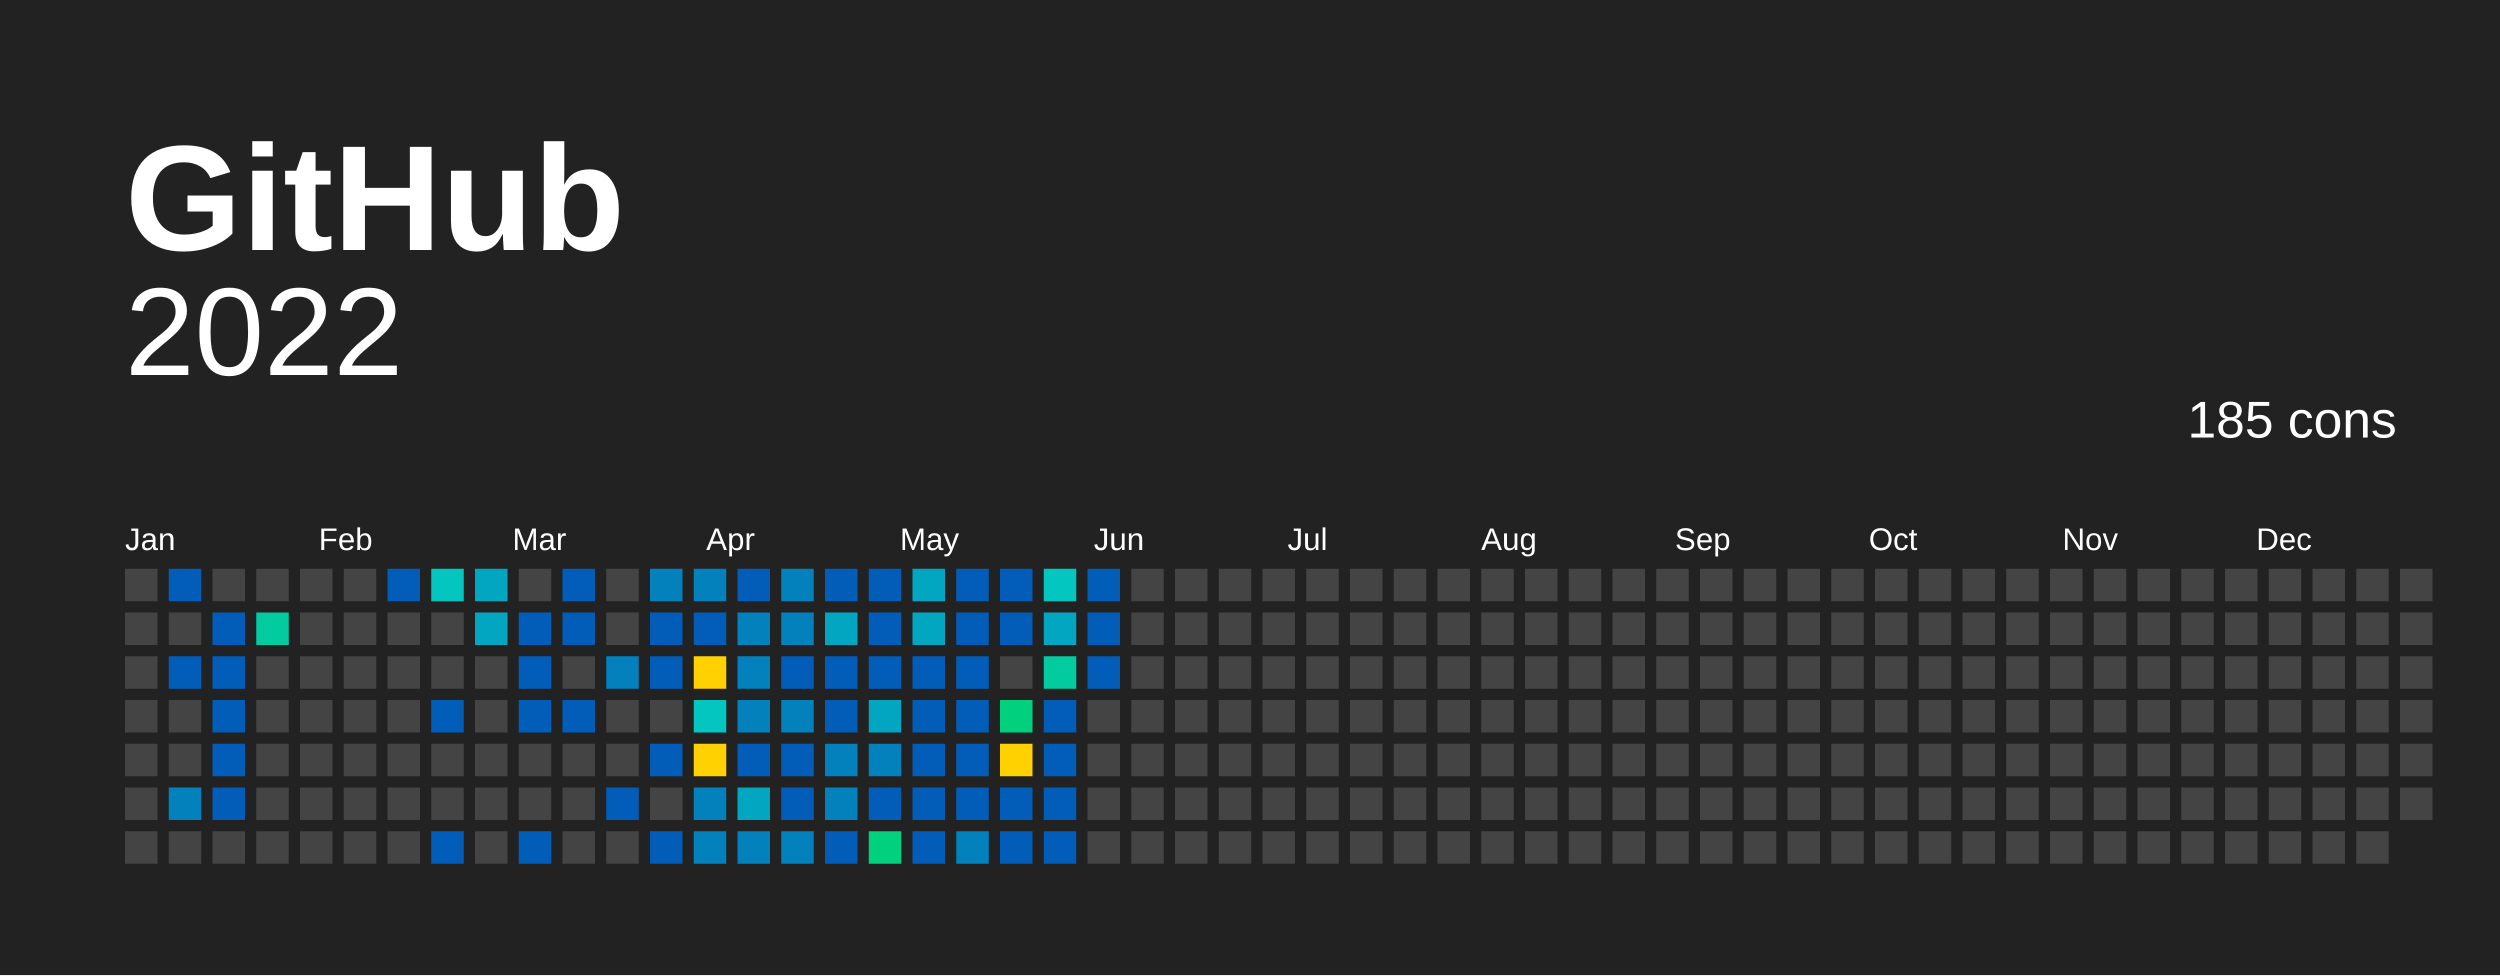
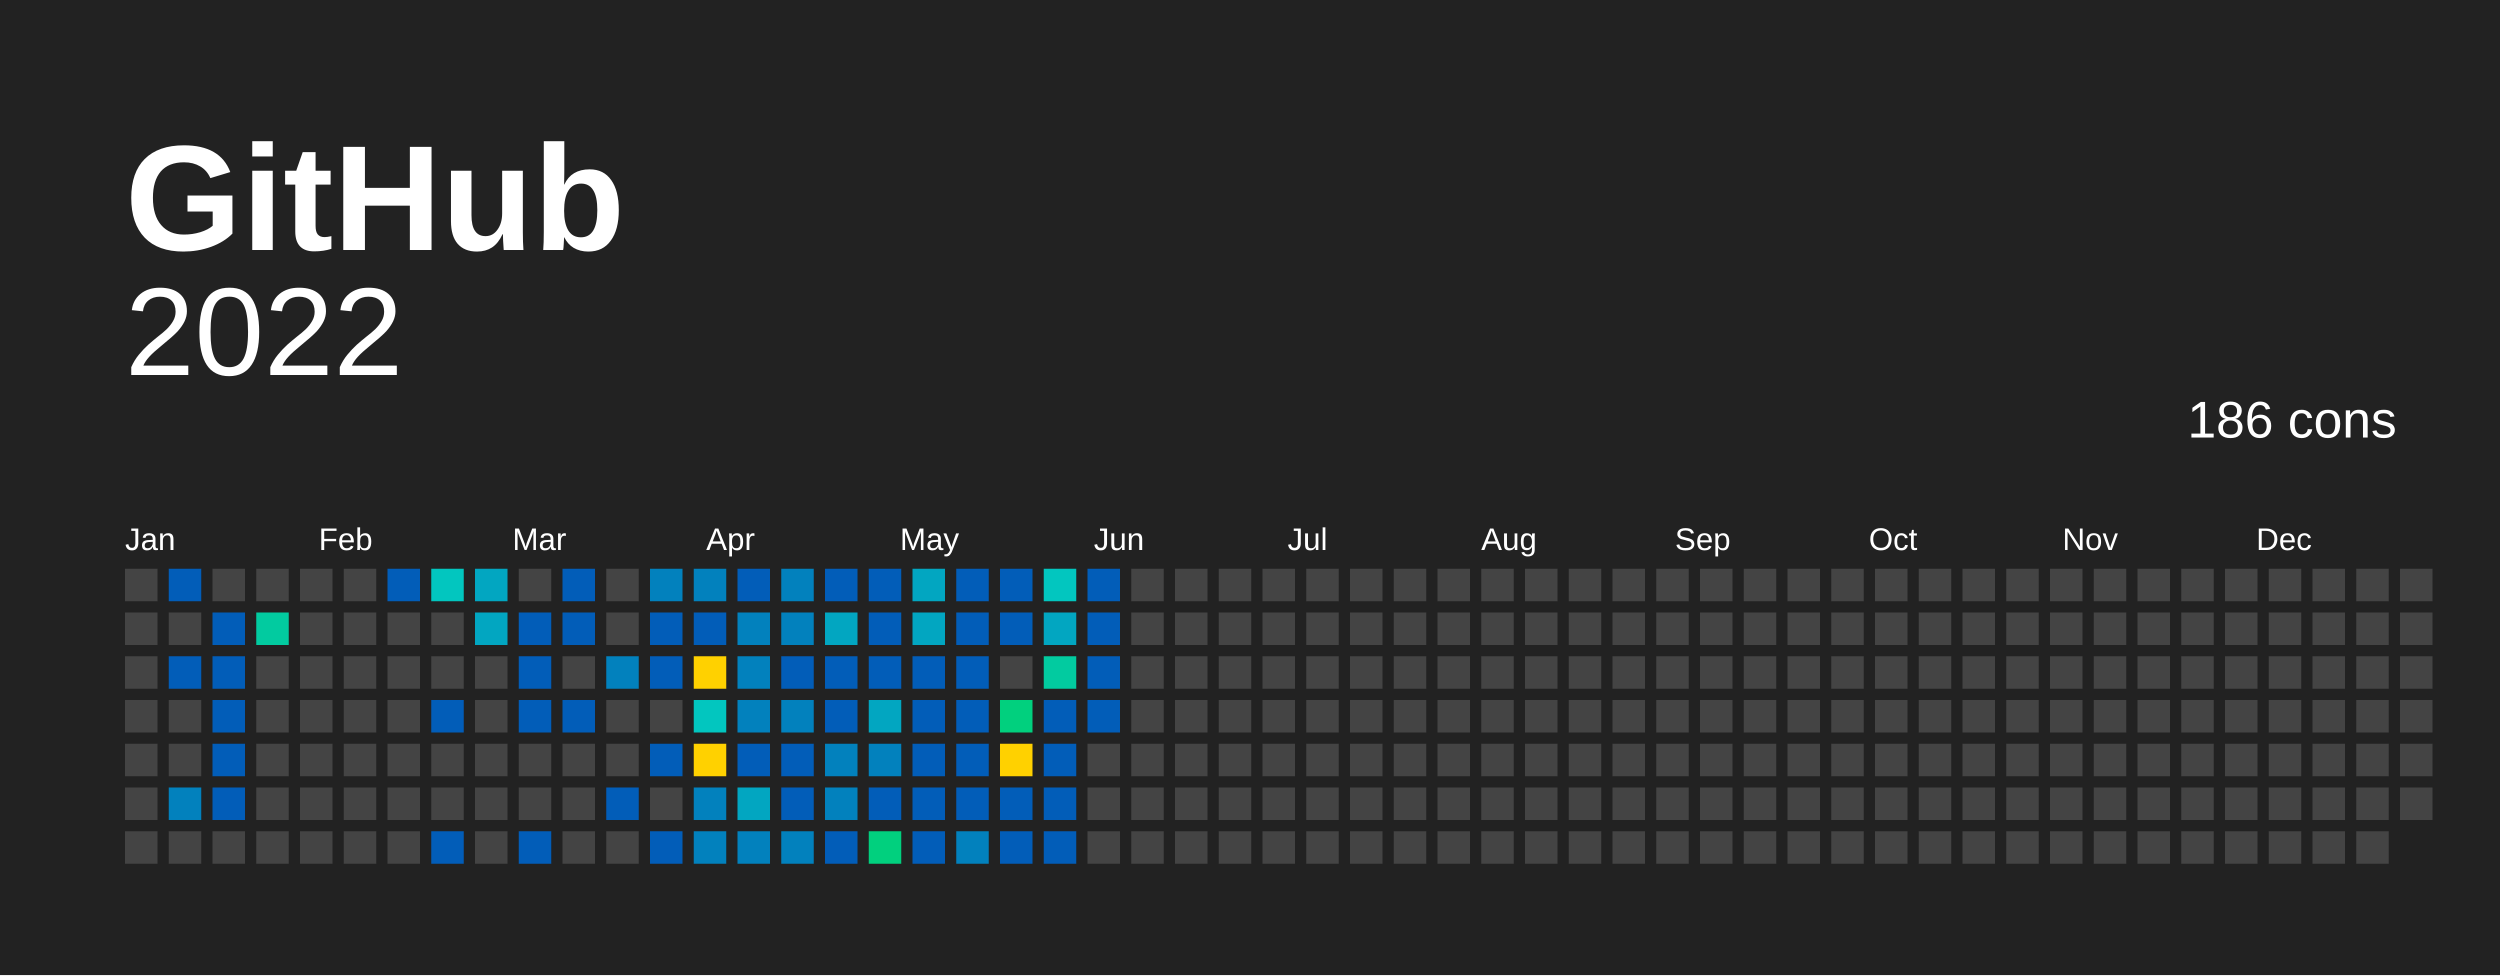
<svg xmlns="http://www.w3.org/2000/svg" baseProfile="full" height="78mm" version="1.1" viewBox="0,0,200,78" width="200mm">
  <defs />
  <rect fill="#222222" height="78" width="200" x="0" y="0" />
  <text fill="#FFFFFF" style="font-size:12px; font-family:Arial; font-weight:bold;" x="10" y="20">  GitHub</text>
  <text alignment-baseline="hanging" fill="#FFFFFF" style="font-size:10.0px; font-family:Arial;" x="10" y="30">2022</text>
-   <text alignment-baseline="hanging" fill="#FFFFFF" style="font-size:4.125px; font-family:Arial;" x="175" y="35">185 cons</text>
+   <text alignment-baseline="hanging" fill="#FFFFFF" style="font-size:4.125px; font-family:Arial;" x="175" y="35">186 cons</text>
  <text fill="#FFFFFF" style="font-size:2.5px; font-family:Arial" x="10.0" y="44">Jan</text>
  <text fill="#FFFFFF" style="font-size:2.5px; font-family:Arial" x="25.5" y="44">Feb</text>
  <text fill="#FFFFFF" style="font-size:2.5px; font-family:Arial" x="41.0" y="44">Mar</text>
  <text fill="#FFFFFF" style="font-size:2.5px; font-family:Arial" x="56.5" y="44">Apr</text>
  <text fill="#FFFFFF" style="font-size:2.5px; font-family:Arial" x="72.0" y="44">May</text>
  <text fill="#FFFFFF" style="font-size:2.5px; font-family:Arial" x="87.5" y="44">Jun</text>
  <text fill="#FFFFFF" style="font-size:2.5px; font-family:Arial" x="103.0" y="44">Jul</text>
  <text fill="#FFFFFF" style="font-size:2.5px; font-family:Arial" x="118.5" y="44">Aug</text>
  <text fill="#FFFFFF" style="font-size:2.5px; font-family:Arial" x="134.0" y="44">Sep</text>
  <text fill="#FFFFFF" style="font-size:2.5px; font-family:Arial" x="149.5" y="44">Oct</text>
  <text fill="#FFFFFF" style="font-size:2.5px; font-family:Arial" x="165.0" y="44">Nov</text>
  <text fill="#FFFFFF" style="font-size:2.5px; font-family:Arial" x="180.5" y="44">Dec</text>
  <rect fill="#444444" height="2.6" width="2.6" x="10.0" y="45.5" />
  <rect fill="#444444" height="2.6" width="2.6" x="10.0" y="49.0" />
  <rect fill="#444444" height="2.6" width="2.6" x="10.0" y="52.5" />
  <rect fill="#444444" height="2.6" width="2.6" x="10.0" y="56.0" />
  <rect fill="#444444" height="2.6" width="2.6" x="10.0" y="59.5" />
  <rect fill="#444444" height="2.6" width="2.6" x="10.0" y="63.0" />
  <rect fill="#444444" height="2.6" width="2.6" x="10.0" y="66.5" />
  <rect fill="#025db8" height="2.6" width="2.6" x="13.5" y="45.5" />
  <rect fill="#444444" height="2.6" width="2.6" x="13.5" y="49.0" />
  <rect fill="#025db8" height="2.6" width="2.6" x="13.5" y="52.5" />
  <rect fill="#444444" height="2.6" width="2.6" x="13.5" y="56.0" />
  <rect fill="#444444" height="2.6" width="2.6" x="13.5" y="59.5" />
  <rect fill="#0281bd" height="2.6" width="2.6" x="13.5" y="63.0" />
  <rect fill="#444444" height="2.6" width="2.6" x="13.5" y="66.5" />
  <rect fill="#444444" height="2.6" width="2.6" x="17.0" y="45.5" />
  <rect fill="#025db8" height="2.6" width="2.6" x="17.0" y="49.0" />
  <rect fill="#025db8" height="2.6" width="2.6" x="17.0" y="52.5" />
  <rect fill="#025db8" height="2.6" width="2.6" x="17.0" y="56.0" />
  <rect fill="#025db8" height="2.6" width="2.6" x="17.0" y="59.5" />
  <rect fill="#025db8" height="2.6" width="2.6" x="17.0" y="63.0" />
  <rect fill="#444444" height="2.6" width="2.6" x="17.0" y="66.5" />
  <rect fill="#444444" height="2.6" width="2.6" x="20.5" y="45.5" />
  <rect fill="#02cba0" height="2.6" width="2.6" x="20.5" y="49.0" />
  <rect fill="#444444" height="2.6" width="2.6" x="20.5" y="52.5" />
  <rect fill="#444444" height="2.6" width="2.6" x="20.5" y="56.0" />
  <rect fill="#444444" height="2.6" width="2.6" x="20.5" y="59.5" />
  <rect fill="#444444" height="2.6" width="2.6" x="20.5" y="63.0" />
  <rect fill="#444444" height="2.6" width="2.6" x="20.5" y="66.5" />
  <rect fill="#444444" height="2.6" width="2.6" x="24.0" y="45.5" />
  <rect fill="#444444" height="2.6" width="2.6" x="24.0" y="49.0" />
  <rect fill="#444444" height="2.6" width="2.6" x="24.0" y="52.5" />
  <rect fill="#444444" height="2.6" width="2.6" x="24.0" y="56.0" />
  <rect fill="#444444" height="2.6" width="2.6" x="24.0" y="59.5" />
  <rect fill="#444444" height="2.6" width="2.6" x="24.0" y="63.0" />
  <rect fill="#444444" height="2.6" width="2.6" x="24.0" y="66.5" />
  <rect fill="#444444" height="2.6" width="2.6" x="27.5" y="45.5" />
  <rect fill="#444444" height="2.6" width="2.6" x="27.5" y="49.0" />
  <rect fill="#444444" height="2.6" width="2.6" x="27.5" y="52.5" />
  <rect fill="#444444" height="2.6" width="2.6" x="27.5" y="56.0" />
  <rect fill="#444444" height="2.6" width="2.6" x="27.5" y="59.5" />
  <rect fill="#444444" height="2.6" width="2.6" x="27.5" y="63.0" />
  <rect fill="#444444" height="2.6" width="2.6" x="27.5" y="66.5" />
  <rect fill="#025db8" height="2.6" width="2.6" x="31.0" y="45.5" />
  <rect fill="#444444" height="2.6" width="2.6" x="31.0" y="49.0" />
  <rect fill="#444444" height="2.6" width="2.6" x="31.0" y="52.5" />
  <rect fill="#444444" height="2.6" width="2.6" x="31.0" y="56.0" />
  <rect fill="#444444" height="2.6" width="2.6" x="31.0" y="59.5" />
  <rect fill="#444444" height="2.6" width="2.6" x="31.0" y="63.0" />
  <rect fill="#444444" height="2.6" width="2.6" x="31.0" y="66.5" />
  <rect fill="#02c6bf" height="2.6" width="2.6" x="34.5" y="45.5" />
  <rect fill="#444444" height="2.6" width="2.6" x="34.5" y="49.0" />
  <rect fill="#444444" height="2.6" width="2.6" x="34.5" y="52.5" />
  <rect fill="#025db8" height="2.6" width="2.6" x="34.5" y="56.0" />
  <rect fill="#444444" height="2.6" width="2.6" x="34.5" y="59.5" />
  <rect fill="#444444" height="2.6" width="2.6" x="34.5" y="63.0" />
  <rect fill="#025db8" height="2.6" width="2.6" x="34.5" y="66.5" />
  <rect fill="#02a6c1" height="2.6" width="2.6" x="38.0" y="45.5" />
  <rect fill="#02a6c1" height="2.6" width="2.6" x="38.0" y="49.0" />
  <rect fill="#444444" height="2.6" width="2.6" x="38.0" y="52.5" />
  <rect fill="#444444" height="2.6" width="2.6" x="38.0" y="56.0" />
  <rect fill="#444444" height="2.6" width="2.6" x="38.0" y="59.5" />
  <rect fill="#444444" height="2.6" width="2.6" x="38.0" y="63.0" />
  <rect fill="#444444" height="2.6" width="2.6" x="38.0" y="66.5" />
  <rect fill="#444444" height="2.6" width="2.6" x="41.5" y="45.5" />
  <rect fill="#025db8" height="2.6" width="2.6" x="41.5" y="49.0" />
  <rect fill="#025db8" height="2.6" width="2.6" x="41.5" y="52.5" />
  <rect fill="#025db8" height="2.6" width="2.6" x="41.5" y="56.0" />
  <rect fill="#444444" height="2.6" width="2.6" x="41.5" y="59.5" />
  <rect fill="#444444" height="2.6" width="2.6" x="41.5" y="63.0" />
  <rect fill="#025db8" height="2.6" width="2.6" x="41.5" y="66.5" />
  <rect fill="#025db8" height="2.6" width="2.6" x="45.0" y="45.5" />
  <rect fill="#025db8" height="2.6" width="2.6" x="45.0" y="49.0" />
  <rect fill="#444444" height="2.6" width="2.6" x="45.0" y="52.5" />
  <rect fill="#025db8" height="2.6" width="2.6" x="45.0" y="56.0" />
  <rect fill="#444444" height="2.6" width="2.6" x="45.0" y="59.5" />
  <rect fill="#444444" height="2.6" width="2.6" x="45.0" y="63.0" />
  <rect fill="#444444" height="2.6" width="2.6" x="45.0" y="66.5" />
  <rect fill="#444444" height="2.6" width="2.6" x="48.5" y="45.5" />
  <rect fill="#444444" height="2.6" width="2.6" x="48.5" y="49.0" />
  <rect fill="#0281bd" height="2.6" width="2.6" x="48.5" y="52.5" />
  <rect fill="#444444" height="2.6" width="2.6" x="48.5" y="56.0" />
  <rect fill="#444444" height="2.6" width="2.6" x="48.5" y="59.5" />
  <rect fill="#025db8" height="2.6" width="2.6" x="48.5" y="63.0" />
  <rect fill="#444444" height="2.6" width="2.6" x="48.5" y="66.5" />
  <rect fill="#0281bd" height="2.6" width="2.6" x="52.0" y="45.5" />
  <rect fill="#025db8" height="2.6" width="2.6" x="52.0" y="49.0" />
  <rect fill="#025db8" height="2.6" width="2.6" x="52.0" y="52.5" />
  <rect fill="#444444" height="2.6" width="2.6" x="52.0" y="56.0" />
  <rect fill="#025db8" height="2.6" width="2.6" x="52.0" y="59.5" />
  <rect fill="#444444" height="2.6" width="2.6" x="52.0" y="63.0" />
  <rect fill="#025db8" height="2.6" width="2.6" x="52.0" y="66.5" />
  <rect fill="#0281bd" height="2.6" width="2.6" x="55.5" y="45.5" />
  <rect fill="#025db8" height="2.6" width="2.6" x="55.5" y="49.0" />
  <rect fill="#ffd100" height="2.6" width="2.6" x="55.5" y="52.5" />
  <rect fill="#02c6bf" height="2.6" width="2.6" x="55.5" y="56.0" />
  <rect fill="#ffd100" height="2.6" width="2.6" x="55.5" y="59.5" />
  <rect fill="#0281bd" height="2.6" width="2.6" x="55.5" y="63.0" />
  <rect fill="#0281bd" height="2.6" width="2.6" x="55.5" y="66.5" />
  <rect fill="#025db8" height="2.6" width="2.6" x="59.0" y="45.5" />
  <rect fill="#0281bd" height="2.6" width="2.6" x="59.0" y="49.0" />
  <rect fill="#0281bd" height="2.6" width="2.6" x="59.0" y="52.5" />
  <rect fill="#0281bd" height="2.6" width="2.6" x="59.0" y="56.0" />
  <rect fill="#025db8" height="2.6" width="2.6" x="59.0" y="59.5" />
  <rect fill="#02a6c1" height="2.6" width="2.6" x="59.0" y="63.0" />
  <rect fill="#0281bd" height="2.6" width="2.6" x="59.0" y="66.5" />
  <rect fill="#0281bd" height="2.6" width="2.6" x="62.5" y="45.5" />
  <rect fill="#0281bd" height="2.6" width="2.6" x="62.5" y="49.0" />
  <rect fill="#025db8" height="2.6" width="2.6" x="62.5" y="52.5" />
  <rect fill="#0281bd" height="2.6" width="2.6" x="62.5" y="56.0" />
  <rect fill="#025db8" height="2.6" width="2.6" x="62.5" y="59.5" />
  <rect fill="#025db8" height="2.6" width="2.6" x="62.5" y="63.0" />
  <rect fill="#0281bd" height="2.6" width="2.6" x="62.5" y="66.5" />
  <rect fill="#025db8" height="2.6" width="2.6" x="66.0" y="45.5" />
  <rect fill="#02a6c1" height="2.6" width="2.6" x="66.0" y="49.0" />
  <rect fill="#025db8" height="2.6" width="2.6" x="66.0" y="52.5" />
  <rect fill="#025db8" height="2.6" width="2.6" x="66.0" y="56.0" />
  <rect fill="#0281bd" height="2.6" width="2.6" x="66.0" y="59.5" />
  <rect fill="#0281bd" height="2.6" width="2.6" x="66.0" y="63.0" />
  <rect fill="#025db8" height="2.6" width="2.6" x="66.0" y="66.5" />
  <rect fill="#025db8" height="2.6" width="2.6" x="69.5" y="45.5" />
  <rect fill="#025db8" height="2.6" width="2.6" x="69.5" y="49.0" />
  <rect fill="#025db8" height="2.6" width="2.6" x="69.5" y="52.5" />
  <rect fill="#02a6c1" height="2.6" width="2.6" x="69.5" y="56.0" />
  <rect fill="#0281bd" height="2.6" width="2.6" x="69.5" y="59.5" />
  <rect fill="#025db8" height="2.6" width="2.6" x="69.5" y="63.0" />
  <rect fill="#01d07e" height="2.6" width="2.6" x="69.5" y="66.5" />
  <rect fill="#02a6c1" height="2.6" width="2.6" x="73.0" y="45.5" />
  <rect fill="#02a6c1" height="2.6" width="2.6" x="73.0" y="49.0" />
  <rect fill="#025db8" height="2.6" width="2.6" x="73.0" y="52.5" />
  <rect fill="#025db8" height="2.6" width="2.6" x="73.0" y="56.0" />
  <rect fill="#025db8" height="2.6" width="2.6" x="73.0" y="59.5" />
  <rect fill="#025db8" height="2.6" width="2.6" x="73.0" y="63.0" />
  <rect fill="#025db8" height="2.6" width="2.6" x="73.0" y="66.5" />
  <rect fill="#025db8" height="2.6" width="2.6" x="76.5" y="45.5" />
  <rect fill="#025db8" height="2.6" width="2.6" x="76.5" y="49.0" />
  <rect fill="#025db8" height="2.6" width="2.6" x="76.5" y="52.5" />
  <rect fill="#025db8" height="2.6" width="2.6" x="76.5" y="56.0" />
  <rect fill="#025db8" height="2.6" width="2.6" x="76.5" y="59.5" />
  <rect fill="#025db8" height="2.6" width="2.6" x="76.5" y="63.0" />
  <rect fill="#0281bd" height="2.6" width="2.6" x="76.5" y="66.5" />
  <rect fill="#025db8" height="2.6" width="2.6" x="80.0" y="45.5" />
  <rect fill="#025db8" height="2.6" width="2.6" x="80.0" y="49.0" />
  <rect fill="#444444" height="2.6" width="2.6" x="80.0" y="52.5" />
  <rect fill="#01d07e" height="2.6" width="2.6" x="80.0" y="56.0" />
  <rect fill="#FFD100" height="2.6" width="2.6" x="80.0" y="59.5" />
  <rect fill="#025db8" height="2.6" width="2.6" x="80.0" y="63.0" />
  <rect fill="#025db8" height="2.6" width="2.6" x="80.0" y="66.5" />
  <rect fill="#02c6bf" height="2.6" width="2.6" x="83.5" y="45.5" />
  <rect fill="#02a6c1" height="2.6" width="2.6" x="83.5" y="49.0" />
  <rect fill="#02cba0" height="2.6" width="2.6" x="83.5" y="52.5" />
  <rect fill="#025db8" height="2.6" width="2.6" x="83.5" y="56.0" />
  <rect fill="#025db8" height="2.6" width="2.6" x="83.5" y="59.5" />
  <rect fill="#025db8" height="2.6" width="2.6" x="83.5" y="63.0" />
  <rect fill="#025db8" height="2.6" width="2.6" x="83.5" y="66.5" />
  <rect fill="#025db8" height="2.6" width="2.6" x="87.0" y="45.5" />
  <rect fill="#025db8" height="2.6" width="2.6" x="87.0" y="49.0" />
  <rect fill="#025db8" height="2.6" width="2.6" x="87.0" y="52.5" />
-   <rect fill="#444444" height="2.6" width="2.6" x="87.0" y="56.0" />
+   <rect fill="#025db8" height="2.6" width="2.6" x="87.0" y="56.0" />
  <rect fill="#444444" height="2.6" width="2.6" x="87.0" y="59.5" />
  <rect fill="#444444" height="2.6" width="2.6" x="87.0" y="63.0" />
  <rect fill="#444444" height="2.6" width="2.6" x="87.0" y="66.5" />
  <rect fill="#444444" height="2.6" width="2.6" x="90.5" y="45.5" />
  <rect fill="#444444" height="2.6" width="2.6" x="90.5" y="49.0" />
  <rect fill="#444444" height="2.6" width="2.6" x="90.5" y="52.5" />
  <rect fill="#444444" height="2.6" width="2.6" x="90.5" y="56.0" />
  <rect fill="#444444" height="2.6" width="2.6" x="90.5" y="59.5" />
  <rect fill="#444444" height="2.6" width="2.6" x="90.5" y="63.0" />
  <rect fill="#444444" height="2.6" width="2.6" x="90.5" y="66.5" />
  <rect fill="#444444" height="2.6" width="2.6" x="94.0" y="45.5" />
  <rect fill="#444444" height="2.6" width="2.6" x="94.0" y="49.0" />
  <rect fill="#444444" height="2.6" width="2.6" x="94.0" y="52.5" />
  <rect fill="#444444" height="2.6" width="2.6" x="94.0" y="56.0" />
  <rect fill="#444444" height="2.6" width="2.6" x="94.0" y="59.5" />
  <rect fill="#444444" height="2.6" width="2.6" x="94.0" y="63.0" />
  <rect fill="#444444" height="2.6" width="2.6" x="94.0" y="66.5" />
  <rect fill="#444444" height="2.6" width="2.6" x="97.5" y="45.5" />
  <rect fill="#444444" height="2.6" width="2.6" x="97.5" y="49.0" />
  <rect fill="#444444" height="2.6" width="2.6" x="97.5" y="52.5" />
  <rect fill="#444444" height="2.6" width="2.6" x="97.5" y="56.0" />
  <rect fill="#444444" height="2.6" width="2.6" x="97.5" y="59.5" />
  <rect fill="#444444" height="2.6" width="2.6" x="97.5" y="63.0" />
  <rect fill="#444444" height="2.6" width="2.6" x="97.5" y="66.5" />
  <rect fill="#444444" height="2.6" width="2.6" x="101.0" y="45.5" />
  <rect fill="#444444" height="2.6" width="2.6" x="101.0" y="49.0" />
  <rect fill="#444444" height="2.6" width="2.6" x="101.0" y="52.5" />
  <rect fill="#444444" height="2.6" width="2.6" x="101.0" y="56.0" />
  <rect fill="#444444" height="2.6" width="2.6" x="101.0" y="59.5" />
  <rect fill="#444444" height="2.6" width="2.6" x="101.0" y="63.0" />
  <rect fill="#444444" height="2.6" width="2.6" x="101.0" y="66.5" />
  <rect fill="#444444" height="2.6" width="2.6" x="104.5" y="45.5" />
  <rect fill="#444444" height="2.6" width="2.6" x="104.5" y="49.0" />
  <rect fill="#444444" height="2.6" width="2.6" x="104.5" y="52.5" />
  <rect fill="#444444" height="2.6" width="2.6" x="104.5" y="56.0" />
  <rect fill="#444444" height="2.6" width="2.6" x="104.5" y="59.5" />
  <rect fill="#444444" height="2.6" width="2.6" x="104.5" y="63.0" />
  <rect fill="#444444" height="2.6" width="2.6" x="104.5" y="66.5" />
  <rect fill="#444444" height="2.6" width="2.6" x="108.0" y="45.5" />
  <rect fill="#444444" height="2.6" width="2.6" x="108.0" y="49.0" />
  <rect fill="#444444" height="2.6" width="2.6" x="108.0" y="52.5" />
  <rect fill="#444444" height="2.6" width="2.6" x="108.0" y="56.0" />
  <rect fill="#444444" height="2.6" width="2.6" x="108.0" y="59.5" />
  <rect fill="#444444" height="2.6" width="2.6" x="108.0" y="63.0" />
  <rect fill="#444444" height="2.6" width="2.6" x="108.0" y="66.5" />
  <rect fill="#444444" height="2.6" width="2.6" x="111.5" y="45.5" />
  <rect fill="#444444" height="2.6" width="2.6" x="111.5" y="49.0" />
  <rect fill="#444444" height="2.6" width="2.6" x="111.5" y="52.5" />
  <rect fill="#444444" height="2.6" width="2.6" x="111.5" y="56.0" />
  <rect fill="#444444" height="2.6" width="2.6" x="111.5" y="59.5" />
  <rect fill="#444444" height="2.6" width="2.6" x="111.5" y="63.0" />
  <rect fill="#444444" height="2.6" width="2.6" x="111.5" y="66.5" />
  <rect fill="#444444" height="2.6" width="2.6" x="115.0" y="45.5" />
  <rect fill="#444444" height="2.6" width="2.6" x="115.0" y="49.0" />
  <rect fill="#444444" height="2.6" width="2.6" x="115.0" y="52.5" />
  <rect fill="#444444" height="2.6" width="2.6" x="115.0" y="56.0" />
  <rect fill="#444444" height="2.6" width="2.6" x="115.0" y="59.5" />
  <rect fill="#444444" height="2.6" width="2.6" x="115.0" y="63.0" />
  <rect fill="#444444" height="2.6" width="2.6" x="115.0" y="66.5" />
  <rect fill="#444444" height="2.6" width="2.6" x="118.5" y="45.5" />
  <rect fill="#444444" height="2.6" width="2.6" x="118.5" y="49.0" />
  <rect fill="#444444" height="2.6" width="2.6" x="118.5" y="52.5" />
  <rect fill="#444444" height="2.6" width="2.6" x="118.5" y="56.0" />
  <rect fill="#444444" height="2.6" width="2.6" x="118.5" y="59.5" />
  <rect fill="#444444" height="2.6" width="2.6" x="118.5" y="63.0" />
  <rect fill="#444444" height="2.6" width="2.6" x="118.5" y="66.5" />
  <rect fill="#444444" height="2.6" width="2.6" x="122.0" y="45.5" />
  <rect fill="#444444" height="2.6" width="2.6" x="122.0" y="49.0" />
  <rect fill="#444444" height="2.6" width="2.6" x="122.0" y="52.5" />
  <rect fill="#444444" height="2.6" width="2.6" x="122.0" y="56.0" />
  <rect fill="#444444" height="2.6" width="2.6" x="122.0" y="59.5" />
  <rect fill="#444444" height="2.6" width="2.6" x="122.0" y="63.0" />
  <rect fill="#444444" height="2.6" width="2.6" x="122.0" y="66.5" />
  <rect fill="#444444" height="2.6" width="2.6" x="125.5" y="45.5" />
  <rect fill="#444444" height="2.6" width="2.6" x="125.5" y="49.0" />
  <rect fill="#444444" height="2.6" width="2.6" x="125.5" y="52.5" />
  <rect fill="#444444" height="2.6" width="2.6" x="125.5" y="56.0" />
  <rect fill="#444444" height="2.6" width="2.6" x="125.5" y="59.5" />
  <rect fill="#444444" height="2.6" width="2.6" x="125.5" y="63.0" />
  <rect fill="#444444" height="2.6" width="2.6" x="125.5" y="66.5" />
  <rect fill="#444444" height="2.6" width="2.6" x="129.0" y="45.5" />
  <rect fill="#444444" height="2.6" width="2.6" x="129.0" y="49.0" />
  <rect fill="#444444" height="2.6" width="2.6" x="129.0" y="52.5" />
  <rect fill="#444444" height="2.6" width="2.6" x="129.0" y="56.0" />
  <rect fill="#444444" height="2.6" width="2.6" x="129.0" y="59.5" />
  <rect fill="#444444" height="2.6" width="2.6" x="129.0" y="63.0" />
  <rect fill="#444444" height="2.6" width="2.6" x="129.0" y="66.5" />
  <rect fill="#444444" height="2.6" width="2.6" x="132.5" y="45.5" />
  <rect fill="#444444" height="2.6" width="2.6" x="132.5" y="49.0" />
  <rect fill="#444444" height="2.6" width="2.6" x="132.5" y="52.5" />
  <rect fill="#444444" height="2.6" width="2.6" x="132.5" y="56.0" />
  <rect fill="#444444" height="2.6" width="2.6" x="132.5" y="59.5" />
  <rect fill="#444444" height="2.6" width="2.6" x="132.5" y="63.0" />
  <rect fill="#444444" height="2.6" width="2.6" x="132.5" y="66.5" />
  <rect fill="#444444" height="2.6" width="2.6" x="136.0" y="45.5" />
  <rect fill="#444444" height="2.6" width="2.6" x="136.0" y="49.0" />
  <rect fill="#444444" height="2.6" width="2.6" x="136.0" y="52.5" />
  <rect fill="#444444" height="2.6" width="2.6" x="136.0" y="56.0" />
  <rect fill="#444444" height="2.6" width="2.6" x="136.0" y="59.5" />
  <rect fill="#444444" height="2.6" width="2.6" x="136.0" y="63.0" />
  <rect fill="#444444" height="2.6" width="2.6" x="136.0" y="66.5" />
  <rect fill="#444444" height="2.6" width="2.6" x="139.5" y="45.5" />
  <rect fill="#444444" height="2.6" width="2.6" x="139.5" y="49.0" />
  <rect fill="#444444" height="2.6" width="2.6" x="139.5" y="52.5" />
  <rect fill="#444444" height="2.6" width="2.6" x="139.5" y="56.0" />
  <rect fill="#444444" height="2.6" width="2.6" x="139.5" y="59.5" />
  <rect fill="#444444" height="2.6" width="2.6" x="139.5" y="63.0" />
  <rect fill="#444444" height="2.6" width="2.6" x="139.5" y="66.5" />
  <rect fill="#444444" height="2.6" width="2.6" x="143.0" y="45.5" />
  <rect fill="#444444" height="2.6" width="2.6" x="143.0" y="49.0" />
  <rect fill="#444444" height="2.6" width="2.6" x="143.0" y="52.5" />
  <rect fill="#444444" height="2.6" width="2.6" x="143.0" y="56.0" />
  <rect fill="#444444" height="2.6" width="2.6" x="143.0" y="59.5" />
  <rect fill="#444444" height="2.6" width="2.6" x="143.0" y="63.0" />
  <rect fill="#444444" height="2.6" width="2.6" x="143.0" y="66.5" />
  <rect fill="#444444" height="2.6" width="2.6" x="146.5" y="45.5" />
  <rect fill="#444444" height="2.6" width="2.6" x="146.5" y="49.0" />
  <rect fill="#444444" height="2.6" width="2.6" x="146.5" y="52.5" />
  <rect fill="#444444" height="2.6" width="2.6" x="146.5" y="56.0" />
  <rect fill="#444444" height="2.6" width="2.6" x="146.5" y="59.5" />
  <rect fill="#444444" height="2.6" width="2.6" x="146.5" y="63.0" />
  <rect fill="#444444" height="2.6" width="2.6" x="146.5" y="66.5" />
  <rect fill="#444444" height="2.6" width="2.6" x="150.0" y="45.5" />
  <rect fill="#444444" height="2.6" width="2.6" x="150.0" y="49.0" />
  <rect fill="#444444" height="2.6" width="2.6" x="150.0" y="52.5" />
  <rect fill="#444444" height="2.6" width="2.6" x="150.0" y="56.0" />
  <rect fill="#444444" height="2.6" width="2.6" x="150.0" y="59.5" />
  <rect fill="#444444" height="2.6" width="2.6" x="150.0" y="63.0" />
  <rect fill="#444444" height="2.6" width="2.6" x="150.0" y="66.5" />
  <rect fill="#444444" height="2.6" width="2.6" x="153.5" y="45.5" />
  <rect fill="#444444" height="2.6" width="2.6" x="153.5" y="49.0" />
  <rect fill="#444444" height="2.6" width="2.6" x="153.5" y="52.5" />
  <rect fill="#444444" height="2.6" width="2.6" x="153.5" y="56.0" />
  <rect fill="#444444" height="2.6" width="2.6" x="153.5" y="59.5" />
  <rect fill="#444444" height="2.6" width="2.6" x="153.5" y="63.0" />
  <rect fill="#444444" height="2.6" width="2.6" x="153.5" y="66.5" />
  <rect fill="#444444" height="2.6" width="2.6" x="157.0" y="45.5" />
  <rect fill="#444444" height="2.6" width="2.6" x="157.0" y="49.0" />
  <rect fill="#444444" height="2.6" width="2.6" x="157.0" y="52.5" />
  <rect fill="#444444" height="2.6" width="2.6" x="157.0" y="56.0" />
  <rect fill="#444444" height="2.6" width="2.6" x="157.0" y="59.5" />
  <rect fill="#444444" height="2.6" width="2.6" x="157.0" y="63.0" />
  <rect fill="#444444" height="2.6" width="2.6" x="157.0" y="66.5" />
  <rect fill="#444444" height="2.6" width="2.6" x="160.5" y="45.5" />
  <rect fill="#444444" height="2.6" width="2.6" x="160.5" y="49.0" />
  <rect fill="#444444" height="2.6" width="2.6" x="160.5" y="52.5" />
  <rect fill="#444444" height="2.6" width="2.6" x="160.5" y="56.0" />
  <rect fill="#444444" height="2.6" width="2.6" x="160.5" y="59.5" />
  <rect fill="#444444" height="2.6" width="2.6" x="160.5" y="63.0" />
  <rect fill="#444444" height="2.6" width="2.6" x="160.5" y="66.5" />
  <rect fill="#444444" height="2.6" width="2.6" x="164.0" y="45.5" />
  <rect fill="#444444" height="2.6" width="2.6" x="164.0" y="49.0" />
  <rect fill="#444444" height="2.6" width="2.6" x="164.0" y="52.5" />
  <rect fill="#444444" height="2.6" width="2.6" x="164.0" y="56.0" />
  <rect fill="#444444" height="2.6" width="2.6" x="164.0" y="59.5" />
  <rect fill="#444444" height="2.6" width="2.6" x="164.0" y="63.0" />
  <rect fill="#444444" height="2.6" width="2.6" x="164.0" y="66.5" />
  <rect fill="#444444" height="2.6" width="2.6" x="167.5" y="45.5" />
  <rect fill="#444444" height="2.6" width="2.6" x="167.5" y="49.0" />
  <rect fill="#444444" height="2.6" width="2.6" x="167.5" y="52.5" />
  <rect fill="#444444" height="2.6" width="2.6" x="167.5" y="56.0" />
  <rect fill="#444444" height="2.6" width="2.6" x="167.5" y="59.5" />
  <rect fill="#444444" height="2.6" width="2.6" x="167.5" y="63.0" />
  <rect fill="#444444" height="2.6" width="2.6" x="167.5" y="66.5" />
  <rect fill="#444444" height="2.6" width="2.6" x="171.0" y="45.5" />
  <rect fill="#444444" height="2.6" width="2.6" x="171.0" y="49.0" />
  <rect fill="#444444" height="2.6" width="2.6" x="171.0" y="52.5" />
  <rect fill="#444444" height="2.6" width="2.6" x="171.0" y="56.0" />
  <rect fill="#444444" height="2.6" width="2.6" x="171.0" y="59.5" />
  <rect fill="#444444" height="2.6" width="2.6" x="171.0" y="63.0" />
  <rect fill="#444444" height="2.6" width="2.6" x="171.0" y="66.5" />
  <rect fill="#444444" height="2.6" width="2.6" x="174.5" y="45.5" />
  <rect fill="#444444" height="2.6" width="2.6" x="174.5" y="49.0" />
  <rect fill="#444444" height="2.6" width="2.6" x="174.5" y="52.5" />
  <rect fill="#444444" height="2.6" width="2.6" x="174.5" y="56.0" />
  <rect fill="#444444" height="2.6" width="2.6" x="174.5" y="59.5" />
  <rect fill="#444444" height="2.6" width="2.6" x="174.5" y="63.0" />
  <rect fill="#444444" height="2.6" width="2.6" x="174.5" y="66.5" />
  <rect fill="#444444" height="2.6" width="2.6" x="178.0" y="45.5" />
  <rect fill="#444444" height="2.6" width="2.6" x="178.0" y="49.0" />
  <rect fill="#444444" height="2.6" width="2.6" x="178.0" y="52.5" />
  <rect fill="#444444" height="2.6" width="2.6" x="178.0" y="56.0" />
  <rect fill="#444444" height="2.6" width="2.6" x="178.0" y="59.5" />
  <rect fill="#444444" height="2.6" width="2.6" x="178.0" y="63.0" />
  <rect fill="#444444" height="2.6" width="2.6" x="178.0" y="66.5" />
  <rect fill="#444444" height="2.6" width="2.6" x="181.5" y="45.5" />
  <rect fill="#444444" height="2.6" width="2.6" x="181.5" y="49.0" />
  <rect fill="#444444" height="2.6" width="2.6" x="181.5" y="52.5" />
  <rect fill="#444444" height="2.6" width="2.6" x="181.5" y="56.0" />
  <rect fill="#444444" height="2.6" width="2.6" x="181.5" y="59.5" />
  <rect fill="#444444" height="2.6" width="2.6" x="181.5" y="63.0" />
  <rect fill="#444444" height="2.6" width="2.6" x="181.5" y="66.5" />
  <rect fill="#444444" height="2.6" width="2.6" x="185.0" y="45.5" />
  <rect fill="#444444" height="2.6" width="2.6" x="185.0" y="49.0" />
  <rect fill="#444444" height="2.6" width="2.6" x="185.0" y="52.5" />
  <rect fill="#444444" height="2.6" width="2.6" x="185.0" y="56.0" />
  <rect fill="#444444" height="2.6" width="2.6" x="185.0" y="59.5" />
  <rect fill="#444444" height="2.6" width="2.6" x="185.0" y="63.0" />
  <rect fill="#444444" height="2.6" width="2.6" x="185.0" y="66.5" />
  <rect fill="#444444" height="2.6" width="2.6" x="188.5" y="45.5" />
  <rect fill="#444444" height="2.6" width="2.6" x="188.5" y="49.0" />
  <rect fill="#444444" height="2.6" width="2.6" x="188.5" y="52.5" />
  <rect fill="#444444" height="2.6" width="2.6" x="188.5" y="56.0" />
  <rect fill="#444444" height="2.6" width="2.6" x="188.5" y="59.5" />
  <rect fill="#444444" height="2.6" width="2.6" x="188.5" y="63.0" />
  <rect fill="#444444" height="2.6" width="2.6" x="188.5" y="66.5" />
  <rect fill="#444444" height="2.6" width="2.6" x="192.0" y="45.5" />
  <rect fill="#444444" height="2.6" width="2.6" x="192.0" y="49.0" />
  <rect fill="#444444" height="2.6" width="2.6" x="192.0" y="52.5" />
  <rect fill="#444444" height="2.6" width="2.6" x="192.0" y="56.0" />
  <rect fill="#444444" height="2.6" width="2.6" x="192.0" y="59.5" />
  <rect fill="#444444" height="2.6" width="2.6" x="192.0" y="63.0" />
</svg>
